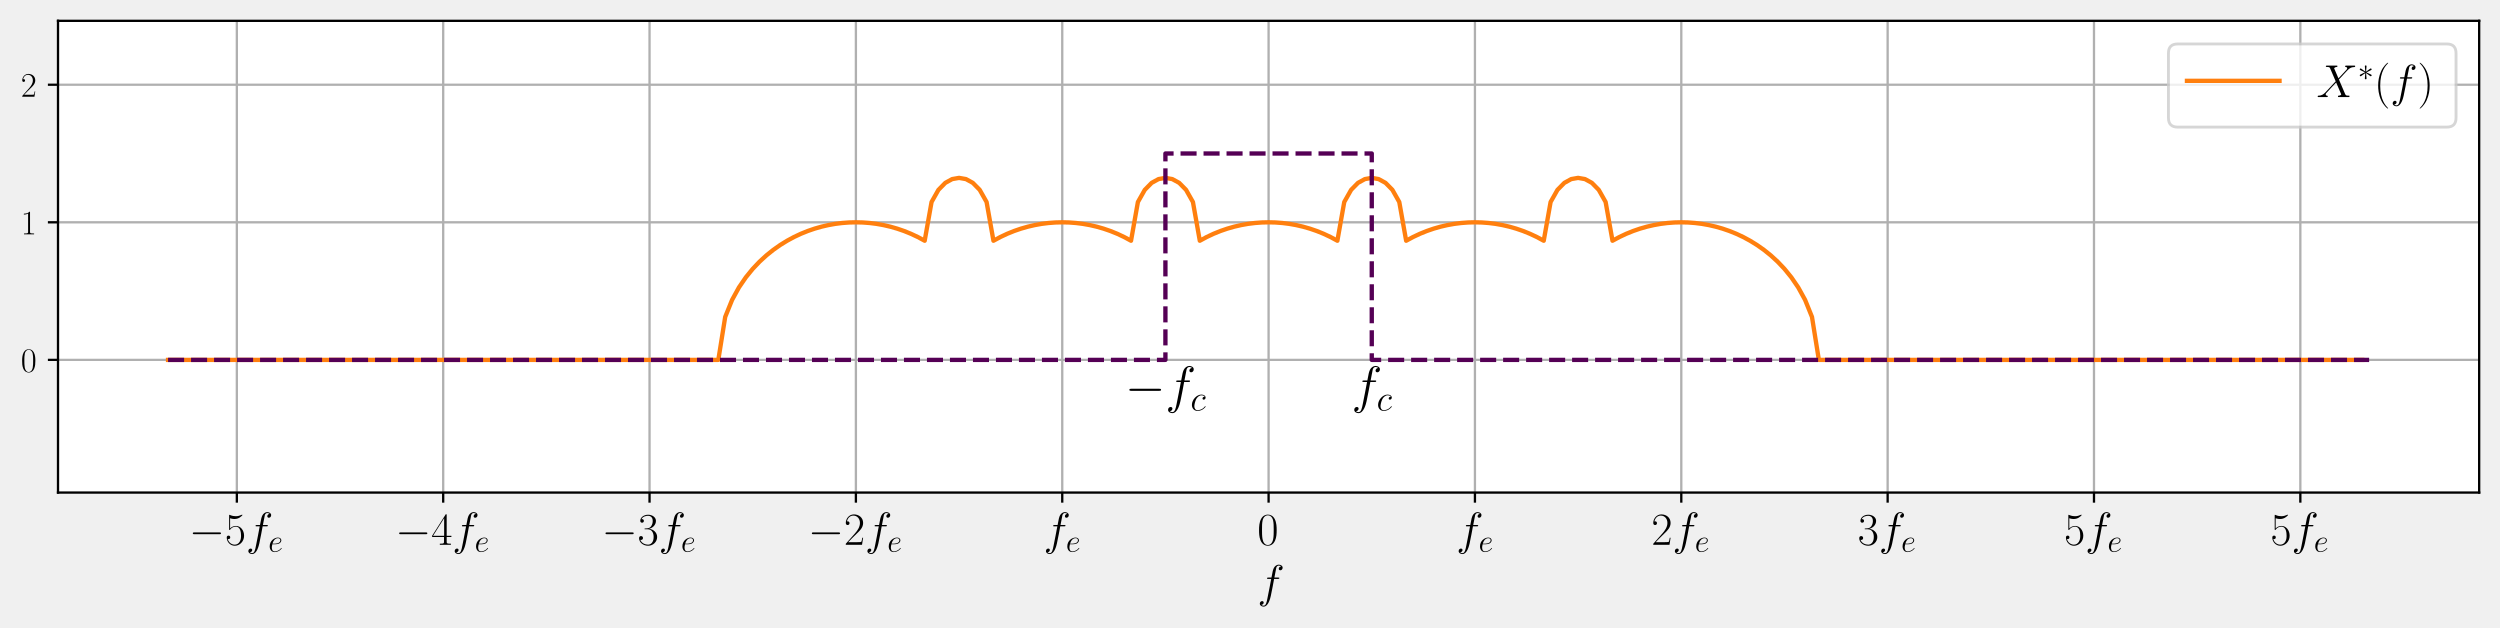
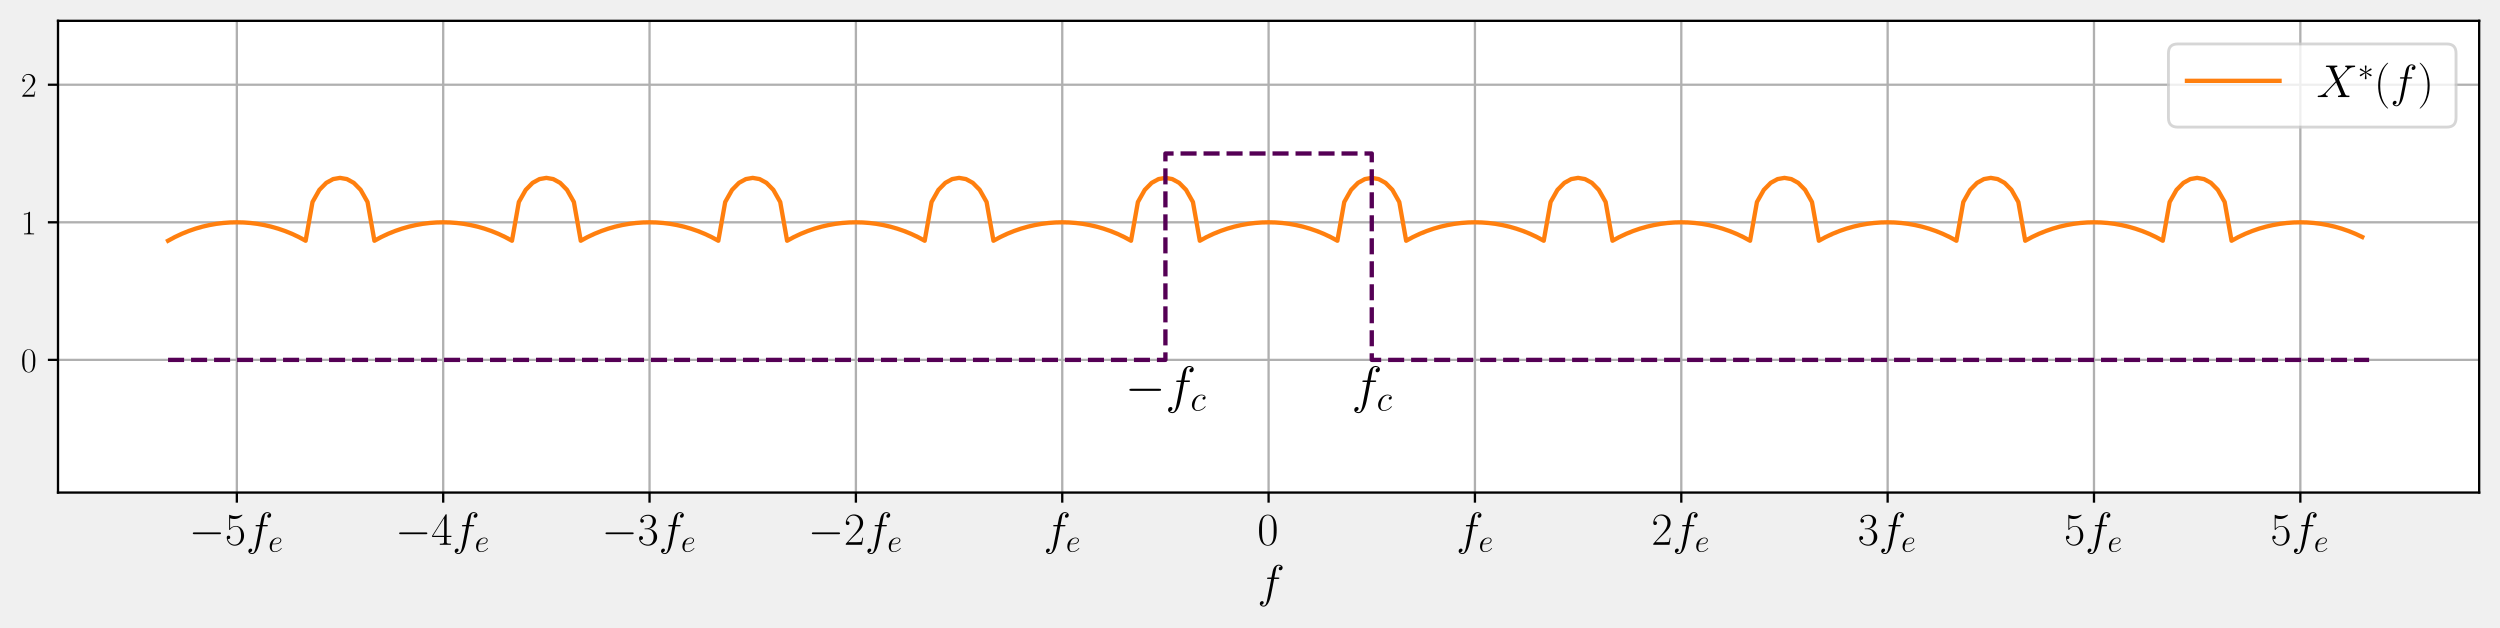
<svg xmlns="http://www.w3.org/2000/svg" xmlns:xlink="http://www.w3.org/1999/xlink" height="216.818pt" version="1.1" viewBox="0 0 864.253 216.818" width="864.253pt">
  <defs>
    <style type="text/css">*{stroke-linecap:butt;stroke-linejoin:round;}</style>
  </defs>
  <g id="figure_1">
    <g id="patch_1">
      <path d="M 0 216.818  L 864.253 216.818  L 864.253 0  L 0 0  z " style="fill:none;" />
    </g>
    <g id="axes_1">
      <g id="patch_2">
        <path d="M 20.053 170.28  L 857.053 170.28  L 857.053 7.2  L 20.053 7.2  z " style="fill:#ffffff;" />
      </g>
      <g id="matplotlib.axis_1">
        <g id="xtick_1">
          <g id="line2d_1">
-             <path clip-path="url(#p98edde1148)" d="M 81.877 170.28  L 81.877 7.2  " style="fill:none;stroke:#b0b0b0;stroke-linecap:square;stroke-width:0.8;" />
+             <path clip-path="url(#p5ea67bafbb)" d="M 81.877 170.28  L 81.877 7.2  " style="fill:none;stroke:#b0b0b0;stroke-linecap:square;stroke-width:0.8;" />
          </g>
          <g id="line2d_2">
            <defs>
-               <path d="M 0 0  L 0 3.5  " id="mcca8cbbf4a" style="stroke:#000000;stroke-width:0.8;" />
+               <path d="M 0 0  L 0 3.5  " id="m68e2685a3e" style="stroke:#000000;stroke-width:0.8;" />
            </defs>
            <g>
-               <use style="stroke:#000000;stroke-width:0.8;" x="81.877" xlink:href="#mcca8cbbf4a" y="170.28" />
+               <use style="stroke:#000000;stroke-width:0.8;" x="81.877" xlink:href="#m68e2685a3e" y="170.28" />
            </g>
          </g>
          <g id="text_1">
            <g transform="translate(65.33145 188.3496)scale(0.16 -0.16)">
              <defs>
                <path d="M 4218 1472  C 4326 1472 4442 1472 4442 1600  C 4442 1728 4326 1728 4218 1728  L 755 1728  C 646 1728 531 1728 531 1600  C 531 1472 646 1472 755 1472  L 4218 1472  z " id="CMSY10-0" transform="scale(0.015625)" />
                <path d="M 730 3692  C 794 3666 1056 3584 1325 3584  C 1920 3584 2246 3911 2432 4100  C 2432 4157 2432 4192 2394 4192  C 2387 4192 2374 4192 2323 4163  C 2099 4058 1837 3973 1517 3973  C 1325 3973 1037 3999 723 4139  C 653 4171 640 4171 634 4171  C 602 4171 595 4164 595 4037  L 595 2203  C 595 2089 595 2057 659 2057  C 691 2057 704 2070 736 2114  C 941 2401 1222 2522 1542 2522  C 1766 2522 2246 2382 2246 1289  C 2246 1085 2246 715 2054 421  C 1894 159 1645 25 1370 25  C 947 25 518 320 403 814  C 429 807 480 795 506 795  C 589 795 749 840 749 1038  C 749 1210 627 1280 506 1280  C 358 1280 262 1190 262 1011  C 262 454 704 -128 1382 -128  C 2042 -128 2669 440 2669 1264  C 2669 2030 2170 2624 1549 2624  C 1222 2624 947 2503 730 2274  L 730 3692  z " id="CMR17-35" transform="scale(0.015625)" />
                <path d="M 2854 2566  C 2982 2566 3034 2566 3034 2688  C 3034 2752 2982 2752 2867 2752  L 2349 2752  C 2470 3429 2560 3897 2611 4107  C 2650 4265 2784 4416 2950 4416  C 3085 4416 3219 4358 3283 4298  C 3034 4272 2957 4082 2957 3969  C 2957 3837 3053 3759 3174 3759  C 3302 3759 3494 3870 3494 4119  C 3494 4393 3226 4544 2944 4544  C 2669 4544 2400 4334 2272 4078  C 2157 3848 2093 3611 1946 2752  L 1517 2752  C 1395 2752 1331 2752 1331 2637  C 1331 2566 1370 2566 1498 2566  L 1907 2566  C 1792 1976 1530 542 1382 -137  C 1274 -689 1178 -1152 858 -1152  C 838 -1152 653 -1152 538 -1031  C 864 -1005 864 -726 864 -720  C 864 -593 768 -517 646 -517  C 518 -517 326 -625 326 -867  C 326 -1140 608 -1280 858 -1280  C 1510 -1280 1779 -118 1850 199  C 1965 688 2278 2376 2310 2566  L 2854 2566  z " id="CMMI12-66" transform="scale(0.015625)" />
                <path d="M 1146 1479  C 1318 1479 1754 1479 2061 1595  C 2547 1783 2592 2158 2592 2274  C 2592 2558 2349 2816 1926 2816  C 1254 2816 288 2210 288 1073  C 288 402 672 -64 1254 -64  C 2125 -64 2675 609 2675 692  C 2675 730 2637 762 2611 762  C 2592 762 2586 756 2528 699  C 2118 159 1510 64 1267 64  C 902 64 710 350 710 822  C 710 911 710 1071 806 1479  L 1146 1479  z M 838 1600  C 1114 2592 1722 2689 1926 2689  C 2208 2689 2400 2522 2400 2277  C 2400 1600 1376 1600 1107 1600  L 838 1600  z " id="CMMI12-65" transform="scale(0.015625)" />
              </defs>
              <use transform="scale(0.996264)" xlink:href="#CMSY10-0" />
              <use transform="translate(77.48747 0)scale(0.996264)" xlink:href="#CMR17-35" />
              <use transform="translate(123.1779 0)scale(0.996264)" xlink:href="#CMMI12-66" />
              <use transform="translate(171.2612 -14.94392)scale(0.697382)" xlink:href="#CMMI12-65" />
            </g>
          </g>
        </g>
        <g id="xtick_2">
          <g id="line2d_3">
-             <path clip-path="url(#p98edde1148)" d="M 153.212 170.28  L 153.212 7.2  " style="fill:none;stroke:#b0b0b0;stroke-linecap:square;stroke-width:0.8;" />
+             <path clip-path="url(#p5ea67bafbb)" d="M 153.212 170.28  L 153.212 7.2  " style="fill:none;stroke:#b0b0b0;stroke-linecap:square;stroke-width:0.8;" />
          </g>
          <g id="line2d_4">
            <g>
-               <use style="stroke:#000000;stroke-width:0.8;" x="153.212" xlink:href="#mcca8cbbf4a" y="170.28" />
+               <use style="stroke:#000000;stroke-width:0.8;" x="153.212" xlink:href="#m68e2685a3e" y="170.28" />
            </g>
          </g>
          <g id="text_2">
            <g transform="translate(136.6667 188.3496)scale(0.16 -0.16)">
              <defs>
                <path d="M 2150 4122  C 2150 4256 2144 4256 2029 4256  L 128 1254  L 128 1088  L 1779 1088  L 1779 457  C 1779 224 1766 160 1318 160  L 1197 160  L 1197 0  C 1402 0 1747 0 1965 0  C 2182 0 2528 0 2733 0  L 2733 160  L 2611 160  C 2163 160 2150 224 2150 457  L 2150 1088  L 2803 1088  L 2803 1254  L 2150 1254  L 2150 4122  z M 1798 3703  L 1798 1254  L 256 1254  L 1798 3703  z " id="CMR17-34" transform="scale(0.015625)" />
              </defs>
              <use transform="scale(0.996264)" xlink:href="#CMSY10-0" />
              <use transform="translate(77.48747 0)scale(0.996264)" xlink:href="#CMR17-34" />
              <use transform="translate(123.1779 0)scale(0.996264)" xlink:href="#CMMI12-66" />
              <use transform="translate(171.2612 -14.94392)scale(0.697382)" xlink:href="#CMMI12-65" />
            </g>
          </g>
        </g>
        <g id="xtick_3">
          <g id="line2d_5">
-             <path clip-path="url(#p98edde1148)" d="M 224.547 170.28  L 224.547 7.2  " style="fill:none;stroke:#b0b0b0;stroke-linecap:square;stroke-width:0.8;" />
+             <path clip-path="url(#p5ea67bafbb)" d="M 224.547 170.28  L 224.547 7.2  " style="fill:none;stroke:#b0b0b0;stroke-linecap:square;stroke-width:0.8;" />
          </g>
          <g id="line2d_6">
            <g>
-               <use style="stroke:#000000;stroke-width:0.8;" x="224.547" xlink:href="#mcca8cbbf4a" y="170.28" />
+               <use style="stroke:#000000;stroke-width:0.8;" x="224.547" xlink:href="#m68e2685a3e" y="170.28" />
            </g>
          </g>
          <g id="text_3">
            <g transform="translate(208.0019 188.3496)scale(0.16 -0.16)">
              <defs>
                <path d="M 1414 2157  C 1984 2157 2234 1662 2234 1090  C 2234 320 1824 25 1453 25  C 1114 25 563 194 390 693  C 422 680 454 680 486 680  C 640 680 755 782 755 948  C 755 1133 614 1216 486 1216  C 378 1216 211 1165 211 926  C 211 335 787 -128 1466 -128  C 2176 -128 2720 430 2720 1085  C 2720 1707 2208 2157 1600 2227  C 2086 2328 2554 2756 2554 3329  C 2554 3820 2048 4179 1472 4179  C 890 4179 378 3829 378 3329  C 378 3110 544 3072 627 3072  C 762 3072 877 3155 877 3321  C 877 3486 762 3569 627 3569  C 602 3569 570 3569 544 3557  C 730 3959 1235 4032 1459 4032  C 1683 4032 2106 3925 2106 3320  C 2106 3143 2080 2828 1862 2550  C 1670 2304 1453 2304 1242 2284  C 1210 2284 1062 2269 1037 2269  C 992 2263 966 2257 966 2208  C 966 2163 973 2157 1101 2157  L 1414 2157  z " id="CMR17-33" transform="scale(0.015625)" />
              </defs>
              <use transform="scale(0.996264)" xlink:href="#CMSY10-0" />
              <use transform="translate(77.48747 0)scale(0.996264)" xlink:href="#CMR17-33" />
              <use transform="translate(123.1779 0)scale(0.996264)" xlink:href="#CMMI12-66" />
              <use transform="translate(171.2612 -14.94392)scale(0.697382)" xlink:href="#CMMI12-65" />
            </g>
          </g>
        </g>
        <g id="xtick_4">
          <g id="line2d_7">
-             <path clip-path="url(#p98edde1148)" d="M 295.883 170.28  L 295.883 7.2  " style="fill:none;stroke:#b0b0b0;stroke-linecap:square;stroke-width:0.8;" />
+             <path clip-path="url(#p5ea67bafbb)" d="M 295.883 170.28  L 295.883 7.2  " style="fill:none;stroke:#b0b0b0;stroke-linecap:square;stroke-width:0.8;" />
          </g>
          <g id="line2d_8">
            <g>
-               <use style="stroke:#000000;stroke-width:0.8;" x="295.883" xlink:href="#mcca8cbbf4a" y="170.28" />
+               <use style="stroke:#000000;stroke-width:0.8;" x="295.883" xlink:href="#m68e2685a3e" y="170.28" />
            </g>
          </g>
          <g id="text_4">
            <g transform="translate(279.3371 188.3496)scale(0.16 -0.16)">
              <defs>
                <path d="M 2669 989  L 2554 989  C 2490 536 2438 459 2413 420  C 2381 369 1920 369 1830 369  L 602 369  C 832 619 1280 1072 1824 1597  C 2214 1967 2669 2402 2669 3035  C 2669 3790 2067 4224 1395 4224  C 691 4224 262 3604 262 3030  C 262 2780 448 2748 525 2748  C 589 2748 781 2787 781 3010  C 781 3207 614 3264 525 3264  C 486 3264 448 3258 422 3245  C 544 3790 915 4058 1306 4058  C 1862 4058 2227 3617 2227 3035  C 2227 2479 1901 2000 1536 1584  L 262 146  L 262 0  L 2515 0  L 2669 989  z " id="CMR17-32" transform="scale(0.015625)" />
              </defs>
              <use transform="scale(0.996264)" xlink:href="#CMSY10-0" />
              <use transform="translate(77.48747 0)scale(0.996264)" xlink:href="#CMR17-32" />
              <use transform="translate(123.1779 0)scale(0.996264)" xlink:href="#CMMI12-66" />
              <use transform="translate(171.2612 -14.94392)scale(0.697382)" xlink:href="#CMMI12-65" />
            </g>
          </g>
        </g>
        <g id="xtick_5">
          <g id="line2d_9">
-             <path clip-path="url(#p98edde1148)" d="M 367.218 170.28  L 367.218 7.2  " style="fill:none;stroke:#b0b0b0;stroke-linecap:square;stroke-width:0.8;" />
+             <path clip-path="url(#p5ea67bafbb)" d="M 367.218 170.28  L 367.218 7.2  " style="fill:none;stroke:#b0b0b0;stroke-linecap:square;stroke-width:0.8;" />
          </g>
          <g id="line2d_10">
            <g>
-               <use style="stroke:#000000;stroke-width:0.8;" x="367.218" xlink:href="#mcca8cbbf4a" y="170.28" />
+               <use style="stroke:#000000;stroke-width:0.8;" x="367.218" xlink:href="#m68e2685a3e" y="170.28" />
            </g>
          </g>
          <g id="text_5">
            <g transform="translate(360.7733 188.3496)scale(0.16 -0.16)">
              <use transform="scale(0.996264)" xlink:href="#CMMI12-66" />
              <use transform="translate(48.08324 -14.94392)scale(0.697382)" xlink:href="#CMMI12-65" />
            </g>
          </g>
        </g>
        <g id="xtick_6">
          <g id="line2d_11">
-             <path clip-path="url(#p98edde1148)" d="M 438.553 170.28  L 438.553 7.2  " style="fill:none;stroke:#b0b0b0;stroke-linecap:square;stroke-width:0.8;" />
+             <path clip-path="url(#p5ea67bafbb)" d="M 438.553 170.28  L 438.553 7.2  " style="fill:none;stroke:#b0b0b0;stroke-linecap:square;stroke-width:0.8;" />
          </g>
          <g id="line2d_12">
            <g>
-               <use style="stroke:#000000;stroke-width:0.8;" x="438.553" xlink:href="#mcca8cbbf4a" y="170.28" />
+               <use style="stroke:#000000;stroke-width:0.8;" x="438.553" xlink:href="#m68e2685a3e" y="170.28" />
            </g>
          </g>
          <g id="text_6">
            <g transform="translate(434.651 188.3496)scale(0.16 -0.16)">
              <defs>
                <path d="M 2688 2025  C 2688 2416 2682 3080 2413 3591  C 2176 4039 1798 4198 1466 4198  C 1158 4198 768 4058 525 3597  C 269 3118 243 2524 243 2025  C 243 1661 250 1106 448 619  C 723 -39 1216 -128 1466 -128  C 1760 -128 2208 -7 2470 600  C 2662 1042 2688 1559 2688 2025  z M 1466 -26  C 1056 -26 813 325 723 812  C 653 1188 653 1738 653 2096  C 653 2588 653 2997 736 3387  C 858 3929 1216 4096 1466 4096  C 1728 4096 2067 3923 2189 3400  C 2272 3036 2278 2607 2278 2096  C 2278 1680 2278 1169 2202 792  C 2067 95 1690 -26 1466 -26  z " id="CMR17-30" transform="scale(0.015625)" />
              </defs>
              <use transform="scale(0.996264)" xlink:href="#CMR17-30" />
            </g>
          </g>
        </g>
        <g id="xtick_7">
          <g id="line2d_13">
-             <path clip-path="url(#p98edde1148)" d="M 509.888 170.28  L 509.888 7.2  " style="fill:none;stroke:#b0b0b0;stroke-linecap:square;stroke-width:0.8;" />
+             <path clip-path="url(#p5ea67bafbb)" d="M 509.888 170.28  L 509.888 7.2  " style="fill:none;stroke:#b0b0b0;stroke-linecap:square;stroke-width:0.8;" />
          </g>
          <g id="line2d_14">
            <g>
-               <use style="stroke:#000000;stroke-width:0.8;" x="509.888" xlink:href="#mcca8cbbf4a" y="170.28" />
+               <use style="stroke:#000000;stroke-width:0.8;" x="509.888" xlink:href="#m68e2685a3e" y="170.28" />
            </g>
          </g>
          <g id="text_7">
            <g transform="translate(503.4438 188.3496)scale(0.16 -0.16)">
              <use transform="scale(0.996264)" xlink:href="#CMMI12-66" />
              <use transform="translate(48.08324 -14.94392)scale(0.697382)" xlink:href="#CMMI12-65" />
            </g>
          </g>
        </g>
        <g id="xtick_8">
          <g id="line2d_15">
-             <path clip-path="url(#p98edde1148)" d="M 581.223 170.28  L 581.223 7.2  " style="fill:none;stroke:#b0b0b0;stroke-linecap:square;stroke-width:0.8;" />
+             <path clip-path="url(#p5ea67bafbb)" d="M 581.223 170.28  L 581.223 7.2  " style="fill:none;stroke:#b0b0b0;stroke-linecap:square;stroke-width:0.8;" />
          </g>
          <g id="line2d_16">
            <g>
-               <use style="stroke:#000000;stroke-width:0.8;" x="581.223" xlink:href="#mcca8cbbf4a" y="170.28" />
+               <use style="stroke:#000000;stroke-width:0.8;" x="581.223" xlink:href="#m68e2685a3e" y="170.28" />
            </g>
          </g>
          <g id="text_8">
            <g transform="translate(570.877 188.3496)scale(0.16 -0.16)">
              <use transform="scale(0.996264)" xlink:href="#CMR17-32" />
              <use transform="translate(45.69048 0)scale(0.996264)" xlink:href="#CMMI12-66" />
              <use transform="translate(93.77371 -14.94392)scale(0.697382)" xlink:href="#CMMI12-65" />
            </g>
          </g>
        </g>
        <g id="xtick_9">
          <g id="line2d_17">
-             <path clip-path="url(#p98edde1148)" d="M 652.559 170.28  L 652.559 7.2  " style="fill:none;stroke:#b0b0b0;stroke-linecap:square;stroke-width:0.8;" />
+             <path clip-path="url(#p5ea67bafbb)" d="M 652.559 170.28  L 652.559 7.2  " style="fill:none;stroke:#b0b0b0;stroke-linecap:square;stroke-width:0.8;" />
          </g>
          <g id="line2d_18">
            <g>
-               <use style="stroke:#000000;stroke-width:0.8;" x="652.559" xlink:href="#mcca8cbbf4a" y="170.28" />
+               <use style="stroke:#000000;stroke-width:0.8;" x="652.559" xlink:href="#m68e2685a3e" y="170.28" />
            </g>
          </g>
          <g id="text_9">
            <g transform="translate(642.2123 188.3496)scale(0.16 -0.16)">
              <use transform="scale(0.996264)" xlink:href="#CMR17-33" />
              <use transform="translate(45.69048 0)scale(0.996264)" xlink:href="#CMMI12-66" />
              <use transform="translate(93.77371 -14.94392)scale(0.697382)" xlink:href="#CMMI12-65" />
            </g>
          </g>
        </g>
        <g id="xtick_10">
          <g id="line2d_19">
-             <path clip-path="url(#p98edde1148)" d="M 723.894 170.28  L 723.894 7.2  " style="fill:none;stroke:#b0b0b0;stroke-linecap:square;stroke-width:0.8;" />
+             <path clip-path="url(#p5ea67bafbb)" d="M 723.894 170.28  L 723.894 7.2  " style="fill:none;stroke:#b0b0b0;stroke-linecap:square;stroke-width:0.8;" />
          </g>
          <g id="line2d_20">
            <g>
-               <use style="stroke:#000000;stroke-width:0.8;" x="723.894" xlink:href="#mcca8cbbf4a" y="170.28" />
+               <use style="stroke:#000000;stroke-width:0.8;" x="723.894" xlink:href="#m68e2685a3e" y="170.28" />
            </g>
          </g>
          <g id="text_10">
            <g transform="translate(713.5475 188.3496)scale(0.16 -0.16)">
              <use transform="scale(0.996264)" xlink:href="#CMR17-35" />
              <use transform="translate(45.69048 0)scale(0.996264)" xlink:href="#CMMI12-66" />
              <use transform="translate(93.77371 -14.94392)scale(0.697382)" xlink:href="#CMMI12-65" />
            </g>
          </g>
        </g>
        <g id="xtick_11">
          <g id="line2d_21">
-             <path clip-path="url(#p98edde1148)" d="M 795.229 170.28  L 795.229 7.2  " style="fill:none;stroke:#b0b0b0;stroke-linecap:square;stroke-width:0.8;" />
+             <path clip-path="url(#p5ea67bafbb)" d="M 795.229 170.28  L 795.229 7.2  " style="fill:none;stroke:#b0b0b0;stroke-linecap:square;stroke-width:0.8;" />
          </g>
          <g id="line2d_22">
            <g>
-               <use style="stroke:#000000;stroke-width:0.8;" x="795.229" xlink:href="#mcca8cbbf4a" y="170.28" />
+               <use style="stroke:#000000;stroke-width:0.8;" x="795.229" xlink:href="#m68e2685a3e" y="170.28" />
            </g>
          </g>
          <g id="text_11">
            <g transform="translate(784.8827 188.3496)scale(0.16 -0.16)">
              <use transform="scale(0.996264)" xlink:href="#CMR17-35" />
              <use transform="translate(45.69048 0)scale(0.996264)" xlink:href="#CMMI12-66" />
              <use transform="translate(93.77371 -14.94392)scale(0.697382)" xlink:href="#CMMI12-65" />
            </g>
          </g>
        </g>
        <g id="text_12">
          <g transform="translate(434.7063 206.5187)scale(0.16 -0.16)">
            <use transform="scale(0.996264)" xlink:href="#CMMI12-66" />
          </g>
        </g>
      </g>
      <g id="matplotlib.axis_2">
        <g id="ytick_1">
          <g id="line2d_23">
-             <path clip-path="url(#p98edde1148)" d="M 20.053 124.408  L 857.053 124.408  " style="fill:none;stroke:#b0b0b0;stroke-linecap:square;stroke-width:0.8;" />
+             <path clip-path="url(#p5ea67bafbb)" d="M 20.053 124.408  L 857.053 124.408  " style="fill:none;stroke:#b0b0b0;stroke-linecap:square;stroke-width:0.8;" />
          </g>
          <g id="line2d_24">
            <defs>
-               <path d="M 0 0  L -3.5 0  " id="m7a9992525e" style="stroke:#000000;stroke-width:0.8;" />
+               <path d="M 0 0  L -3.5 0  " id="m829ffdc24f" style="stroke:#000000;stroke-width:0.8;" />
            </defs>
            <g>
-               <use style="stroke:#000000;stroke-width:0.8;" x="20.053" xlink:href="#m7a9992525e" y="124.408" />
+               <use style="stroke:#000000;stroke-width:0.8;" x="20.053" xlink:href="#m829ffdc24f" y="124.408" />
            </g>
          </g>
          <g id="text_13">
            <g transform="translate(7.2 128.5587)scale(0.12 -0.12)">
              <use transform="scale(0.996264)" xlink:href="#CMR17-30" />
            </g>
          </g>
        </g>
        <g id="ytick_2">
          <g id="line2d_25">
-             <path clip-path="url(#p98edde1148)" d="M 20.053 76.851  L 857.053 76.851  " style="fill:none;stroke:#b0b0b0;stroke-linecap:square;stroke-width:0.8;" />
+             <path clip-path="url(#p5ea67bafbb)" d="M 20.053 76.851  L 857.053 76.851  " style="fill:none;stroke:#b0b0b0;stroke-linecap:square;stroke-width:0.8;" />
          </g>
          <g id="line2d_26">
            <g>
-               <use style="stroke:#000000;stroke-width:0.8;" x="20.053" xlink:href="#m7a9992525e" y="76.851" />
+               <use style="stroke:#000000;stroke-width:0.8;" x="20.053" xlink:href="#m829ffdc24f" y="76.851" />
            </g>
          </g>
          <g id="text_14">
            <g transform="translate(7.2 81.00189)scale(0.12 -0.12)">
              <defs>
                <path d="M 1702 4058  C 1702 4192 1696 4192 1606 4192  C 1357 3916 979 3827 621 3827  C 602 3827 570 3827 563 3808  C 557 3795 557 3782 557 3648  C 755 3648 1088 3686 1344 3839  L 1344 461  C 1344 236 1331 160 781 160  L 589 160  L 589 0  C 896 0 1216 0 1523 0  C 1830 0 2150 0 2458 0  L 2458 160  L 2266 160  C 1715 160 1702 230 1702 458  L 1702 4058  z " id="CMR17-31" transform="scale(0.015625)" />
              </defs>
              <use transform="scale(0.996264)" xlink:href="#CMR17-31" />
            </g>
          </g>
        </g>
        <g id="ytick_3">
          <g id="line2d_27">
-             <path clip-path="url(#p98edde1148)" d="M 20.053 29.294  L 857.053 29.294  " style="fill:none;stroke:#b0b0b0;stroke-linecap:square;stroke-width:0.8;" />
+             <path clip-path="url(#p5ea67bafbb)" d="M 20.053 29.294  L 857.053 29.294  " style="fill:none;stroke:#b0b0b0;stroke-linecap:square;stroke-width:0.8;" />
          </g>
          <g id="line2d_28">
            <g>
-               <use style="stroke:#000000;stroke-width:0.8;" x="20.053" xlink:href="#m7a9992525e" y="29.294" />
+               <use style="stroke:#000000;stroke-width:0.8;" x="20.053" xlink:href="#m829ffdc24f" y="29.294" />
            </g>
          </g>
          <g id="text_15">
            <g transform="translate(7.2 33.44507)scale(0.12 -0.12)">
              <use transform="scale(0.996264)" xlink:href="#CMR17-32" />
            </g>
          </g>
        </g>
      </g>
      <g id="line2d_29">
-         <path clip-path="url(#p98edde1148)" d="M 58.098 124.408  L 248.326 124.408  L 250.704 109.558  L 253.081 103.678  L 255.459 99.356  L 257.837 95.874  L 260.215 92.952  L 262.593 90.445  L 264.971 88.268  L 267.348 86.362  L 269.726 84.69  L 272.104 83.222  L 274.482 81.938  L 276.86 80.821  L 279.238 79.859  L 281.615 79.041  L 283.993 78.361  L 286.371 77.812  L 288.749 77.389  L 291.127 77.089  L 293.505 76.91  L 295.883 76.851  L 298.26 76.91  L 300.638 77.089  L 303.016 77.389  L 305.394 77.812  L 307.772 78.361  L 310.15 79.041  L 312.527 79.859  L 314.905 80.821  L 317.283 81.938  L 319.661 83.222  L 322.039 69.84  L 324.417 65.633  L 326.794 63.215  L 329.172 61.911  L 331.55 61.496  L 333.928 61.911  L 336.306 63.215  L 338.684 65.633  L 341.062 69.84  L 343.439 83.222  L 345.817 81.938  L 348.195 80.821  L 350.573 79.859  L 352.951 79.041  L 355.329 78.361  L 357.706 77.812  L 360.084 77.389  L 362.462 77.089  L 364.84 76.91  L 367.218 76.851  L 369.596 76.91  L 371.973 77.089  L 374.351 77.389  L 376.729 77.812  L 379.107 78.361  L 381.485 79.041  L 383.863 79.859  L 386.24 80.821  L 388.618 81.938  L 390.996 83.222  L 393.374 69.84  L 395.752 65.633  L 398.13 63.215  L 400.508 61.911  L 402.885 61.496  L 405.263 61.911  L 407.641 63.215  L 410.019 65.633  L 412.397 69.84  L 414.775 83.222  L 417.152 81.938  L 419.53 80.821  L 421.908 79.859  L 424.286 79.041  L 426.664 78.361  L 429.042 77.812  L 431.419 77.389  L 433.797 77.089  L 436.175 76.91  L 438.553 76.851  L 440.931 76.91  L 443.309 77.089  L 445.687 77.389  L 448.064 77.812  L 450.442 78.361  L 452.82 79.041  L 455.198 79.859  L 457.576 80.821  L 459.954 81.938  L 462.331 83.222  L 464.709 69.84  L 467.087 65.633  L 469.465 63.215  L 471.843 61.911  L 474.221 61.496  L 476.598 61.911  L 478.976 63.215  L 481.354 65.633  L 483.732 69.84  L 486.11 83.222  L 488.488 81.938  L 490.865 80.821  L 493.243 79.859  L 495.621 79.041  L 497.999 78.361  L 500.377 77.812  L 502.755 77.389  L 505.133 77.089  L 507.51 76.91  L 509.888 76.851  L 512.266 76.91  L 514.644 77.089  L 517.022 77.389  L 519.4 77.812  L 521.777 78.361  L 524.155 79.041  L 526.533 79.859  L 528.911 80.821  L 531.289 81.938  L 533.667 83.222  L 536.044 69.84  L 538.422 65.633  L 540.8 63.215  L 543.178 61.911  L 545.556 61.496  L 547.934 61.911  L 550.312 63.215  L 552.689 65.633  L 555.067 69.84  L 557.445 83.222  L 559.823 81.938  L 562.201 80.821  L 564.579 79.859  L 566.956 79.041  L 569.334 78.361  L 571.712 77.812  L 574.09 77.389  L 576.468 77.089  L 578.846 76.91  L 581.223 76.851  L 583.601 76.91  L 585.979 77.089  L 588.357 77.389  L 590.735 77.812  L 593.113 78.361  L 595.49 79.041  L 597.868 79.859  L 600.246 80.821  L 602.624 81.938  L 605.002 83.222  L 607.38 84.69  L 609.758 86.362  L 612.135 88.268  L 614.513 90.445  L 616.891 92.952  L 619.269 95.874  L 621.647 99.356  L 624.025 103.678  L 626.402 109.558  L 628.78 124.408  L 816.63 124.408  L 816.63 124.408  " style="fill:none;stroke:#ff7f0e;stroke-linecap:square;stroke-width:1.5;" />
+         <path clip-path="url(#p5ea67bafbb)" d="M 58.098 83.222  L 60.476 81.938  L 62.854 80.821  L 65.232 79.859  L 67.61 79.041  L 69.988 78.361  L 72.365 77.812  L 74.743 77.389  L 77.121 77.089  L 79.499 76.91  L 81.877 76.851  L 84.255 76.91  L 86.633 77.089  L 89.01 77.389  L 91.388 77.812  L 93.766 78.361  L 96.144 79.041  L 98.522 79.859  L 100.9 80.821  L 103.277 81.938  L 105.655 83.222  L 108.033 69.84  L 110.411 65.633  L 112.789 63.215  L 115.167 61.911  L 117.544 61.496  L 119.922 61.911  L 122.3 63.215  L 124.678 65.633  L 127.056 69.84  L 129.434 83.222  L 131.812 81.938  L 134.189 80.821  L 136.567 79.859  L 138.945 79.041  L 141.323 78.361  L 143.701 77.812  L 146.079 77.389  L 148.456 77.089  L 150.834 76.91  L 153.212 76.851  L 155.59 76.91  L 157.968 77.089  L 160.346 77.389  L 162.723 77.812  L 165.101 78.361  L 167.479 79.041  L 169.857 79.859  L 172.235 80.821  L 174.613 81.938  L 176.99 83.222  L 179.368 69.84  L 181.746 65.633  L 184.124 63.215  L 186.502 61.911  L 188.88 61.496  L 191.258 61.911  L 193.635 63.215  L 196.013 65.633  L 198.391 69.84  L 200.769 83.222  L 203.147 81.938  L 205.525 80.821  L 207.902 79.859  L 210.28 79.041  L 212.658 78.361  L 215.036 77.812  L 217.414 77.389  L 219.792 77.089  L 222.169 76.91  L 224.547 76.851  L 226.925 76.91  L 229.303 77.089  L 231.681 77.389  L 234.059 77.812  L 236.437 78.361  L 238.814 79.041  L 241.192 79.859  L 243.57 80.821  L 245.948 81.938  L 248.326 83.222  L 250.704 69.84  L 253.081 65.633  L 255.459 63.215  L 257.837 61.911  L 260.215 61.496  L 262.593 61.911  L 264.971 63.215  L 267.348 65.633  L 269.726 69.84  L 272.104 83.222  L 274.482 81.938  L 276.86 80.821  L 279.238 79.859  L 281.615 79.041  L 283.993 78.361  L 286.371 77.812  L 288.749 77.389  L 291.127 77.089  L 293.505 76.91  L 295.883 76.851  L 298.26 76.91  L 300.638 77.089  L 303.016 77.389  L 305.394 77.812  L 307.772 78.361  L 310.15 79.041  L 312.527 79.859  L 314.905 80.821  L 317.283 81.938  L 319.661 83.222  L 322.039 69.84  L 324.417 65.633  L 326.794 63.215  L 329.172 61.911  L 331.55 61.496  L 333.928 61.911  L 336.306 63.215  L 338.684 65.633  L 341.062 69.84  L 343.439 83.222  L 345.817 81.938  L 348.195 80.821  L 350.573 79.859  L 352.951 79.041  L 355.329 78.361  L 357.706 77.812  L 360.084 77.389  L 362.462 77.089  L 364.84 76.91  L 367.218 76.851  L 369.596 76.91  L 371.973 77.089  L 374.351 77.389  L 376.729 77.812  L 379.107 78.361  L 381.485 79.041  L 383.863 79.859  L 386.24 80.821  L 388.618 81.938  L 390.996 83.222  L 393.374 69.84  L 395.752 65.633  L 398.13 63.215  L 400.508 61.911  L 402.885 61.496  L 405.263 61.911  L 407.641 63.215  L 410.019 65.633  L 412.397 69.84  L 414.775 83.222  L 417.152 81.938  L 419.53 80.821  L 421.908 79.859  L 424.286 79.041  L 426.664 78.361  L 429.042 77.812  L 431.419 77.389  L 433.797 77.089  L 436.175 76.91  L 438.553 76.851  L 440.931 76.91  L 443.309 77.089  L 445.687 77.389  L 448.064 77.812  L 450.442 78.361  L 452.82 79.041  L 455.198 79.859  L 457.576 80.821  L 459.954 81.938  L 462.331 83.222  L 464.709 69.84  L 467.087 65.633  L 469.465 63.215  L 471.843 61.911  L 474.221 61.496  L 476.598 61.911  L 478.976 63.215  L 481.354 65.633  L 483.732 69.84  L 486.11 83.222  L 488.488 81.938  L 490.865 80.821  L 493.243 79.859  L 495.621 79.041  L 497.999 78.361  L 500.377 77.812  L 502.755 77.389  L 505.133 77.089  L 507.51 76.91  L 509.888 76.851  L 512.266 76.91  L 514.644 77.089  L 517.022 77.389  L 519.4 77.812  L 521.777 78.361  L 524.155 79.041  L 526.533 79.859  L 528.911 80.821  L 531.289 81.938  L 533.667 83.222  L 536.044 69.84  L 538.422 65.633  L 540.8 63.215  L 543.178 61.911  L 545.556 61.496  L 547.934 61.911  L 550.312 63.215  L 552.689 65.633  L 555.067 69.84  L 557.445 83.222  L 559.823 81.938  L 562.201 80.821  L 564.579 79.859  L 566.956 79.041  L 569.334 78.361  L 571.712 77.812  L 574.09 77.389  L 576.468 77.089  L 578.846 76.91  L 581.223 76.851  L 583.601 76.91  L 585.979 77.089  L 588.357 77.389  L 590.735 77.812  L 593.113 78.361  L 595.49 79.041  L 597.868 79.859  L 600.246 80.821  L 602.624 81.938  L 605.002 83.222  L 607.38 69.84  L 609.758 65.633  L 612.135 63.215  L 614.513 61.911  L 616.891 61.496  L 619.269 61.911  L 621.647 63.215  L 624.025 65.633  L 626.402 69.84  L 628.78 83.222  L 631.158 81.938  L 633.536 80.821  L 635.914 79.859  L 638.292 79.041  L 640.669 78.361  L 643.047 77.812  L 645.425 77.389  L 647.803 77.089  L 650.181 76.91  L 652.559 76.851  L 654.937 76.91  L 657.314 77.089  L 659.692 77.389  L 662.07 77.812  L 664.448 78.361  L 666.826 79.041  L 669.204 79.859  L 671.581 80.821  L 673.959 81.938  L 676.337 83.222  L 678.715 69.84  L 681.093 65.633  L 683.471 63.215  L 685.848 61.911  L 688.226 61.496  L 690.604 61.911  L 692.982 63.215  L 695.36 65.633  L 697.738 69.84  L 700.115 83.222  L 702.493 81.938  L 704.871 80.821  L 707.249 79.859  L 709.627 79.041  L 712.005 78.361  L 714.383 77.812  L 716.76 77.389  L 719.138 77.089  L 721.516 76.91  L 723.894 76.851  L 726.272 76.91  L 728.65 77.089  L 731.027 77.389  L 733.405 77.812  L 735.783 78.361  L 738.161 79.041  L 740.539 79.859  L 742.917 80.821  L 745.294 81.938  L 747.672 83.222  L 750.05 69.84  L 752.428 65.633  L 754.806 63.215  L 757.184 61.911  L 759.562 61.496  L 761.939 61.911  L 764.317 63.215  L 766.695 65.633  L 769.073 69.84  L 771.451 83.222  L 773.829 81.938  L 776.206 80.821  L 778.584 79.859  L 780.962 79.041  L 783.34 78.361  L 785.718 77.812  L 788.096 77.389  L 790.473 77.089  L 792.851 76.91  L 795.229 76.851  L 797.607 76.91  L 799.985 77.089  L 802.363 77.389  L 804.74 77.812  L 807.118 78.361  L 809.496 79.041  L 811.874 79.859  L 814.252 80.821  L 816.63 81.938  L 816.63 81.938  " style="fill:none;stroke:#ff7f0e;stroke-linecap:square;stroke-width:1.5;" />
      </g>
      <g id="line2d_30">
-         <path clip-path="url(#p98edde1148)" d="M 58.098 124.408  L 402.885 124.408  L 402.885 53.072  L 474.221 53.072  L 474.221 124.408  L 819.008 124.408  " style="fill:none;stroke:#550055;stroke-dasharray:5.55,2.4;stroke-dashoffset:0;stroke-width:1.5;" />
+         <path clip-path="url(#p5ea67bafbb)" d="M 58.098 124.408  L 402.885 124.408  L 402.885 53.072  L 474.221 53.072  L 474.221 124.408  L 819.008 124.408  " style="fill:none;stroke:#550055;stroke-dasharray:5.55,2.4;stroke-dashoffset:0;stroke-width:1.5;" />
      </g>
      <g id="patch_3">
        <path d="M 20.053 170.28  L 20.053 7.2  " style="fill:none;stroke:#000000;stroke-linecap:square;stroke-linejoin:miter;stroke-width:0.8;" />
      </g>
      <g id="patch_4">
        <path d="M 857.053 170.28  L 857.053 7.2  " style="fill:none;stroke:#000000;stroke-linecap:square;stroke-linejoin:miter;stroke-width:0.8;" />
      </g>
      <g id="patch_5">
        <path d="M 20.053 170.28  L 857.053 170.28  " style="fill:none;stroke:#000000;stroke-linecap:square;stroke-linejoin:miter;stroke-width:0.8;" />
      </g>
      <g id="patch_6">
        <path d="M 20.053 7.2  L 857.053 7.2  " style="fill:none;stroke:#000000;stroke-linecap:square;stroke-linejoin:miter;stroke-width:0.8;" />
      </g>
      <g id="text_16">
        <g transform="translate(388.9391 139.2388)scale(0.18 -0.18)">
          <defs>
            <path d="M 2502 2431  C 2381 2431 2323 2431 2234 2355  C 2195 2323 2125 2227 2125 2125  C 2125 1997 2221 1920 2342 1920  C 2496 1920 2669 2044 2669 2292  C 2669 2588 2374 2816 1933 2816  C 1094 2816 256 1903 256 996  C 256 441 602 -64 1254 -64  C 2125 -64 2675 622 2675 706  C 2675 744 2637 776 2611 776  C 2592 776 2586 770 2528 713  C 2118 162 1510 64 1267 64  C 826 64 685 446 685 764  C 685 988 794 1605 1024 2039  C 1190 2338 1536 2682 1939 2682  C 2022 2682 2374 2682 2502 2431  z " id="CMMI12-63" transform="scale(0.015625)" />
          </defs>
          <use transform="scale(0.996264)" xlink:href="#CMSY10-0" />
          <use transform="translate(77.48747 0)scale(0.996264)" xlink:href="#CMMI12-66" />
          <use transform="translate(125.5707 -14.94392)scale(0.697382)" xlink:href="#CMMI12-63" />
        </g>
      </g>
      <g id="text_17">
        <g transform="translate(467.2482 139.2388)scale(0.18 -0.18)">
          <use transform="scale(0.996264)" xlink:href="#CMMI12-66" />
          <use transform="translate(48.08324 -14.94392)scale(0.697382)" xlink:href="#CMMI12-63" />
        </g>
      </g>
      <g id="legend_1">
        <g id="patch_7">
          <path d="M 752.834 43.94  L 845.853 43.94  Q 849.053 43.94 849.053 40.74  L 849.053 18.4  Q 849.053 15.2 845.853 15.2  L 752.834 15.2  Q 749.634 15.2 749.634 18.4  L 749.634 40.74  Q 749.634 43.94 752.834 43.94  z " style="fill:#ffffff;opacity:0.8;stroke:#cccccc;stroke-linejoin:miter;" />
        </g>
        <g id="line2d_31">
          <path d="M 756.034 27.955  L 788.034 27.955  " style="fill:none;stroke:#ff7f0e;stroke-linecap:square;stroke-width:1.5;" />
        </g>
        <g id="line2d_32" />
        <g id="text_18">
          <g transform="translate(800.8342 33.55517)scale(0.16 -0.16)">
            <defs>
              <path d="M 3040 2596  L 2438 3994  C 2522 4147 2714 4172 2790 4179  C 2829 4179 2899 4179 2899 4292  C 2899 4364 2842 4364 2803 4364  C 2694 4364 2566 4364 2458 4364  L 2086 4364  C 1696 4364 1414 4364 1408 4364  C 1357 4364 1293 4364 1293 4243  C 1293 4179 1350 4179 1434 4179  C 1805 4179 1830 4115 1894 3962  L 2656 2185  L 1267 693  C 1037 442 762 198 288 198  C 211 192 160 192 160 68  C 160 48 166 0 237 0  C 326 0 422 0 512 0  L 813 0  C 1018 0 1242 0 1440 0  C 1485 0 1562 0 1562 115  C 1562 179 1517 185 1478 185  C 1350 198 1267 268 1267 370  C 1267 479 1344 557 1530 748  L 2099 1368  C 2240 1516 2579 1886 2720 2026  L 3392 453  C 3398 441 3424 377 3424 370  C 3424 313 3283 198 3078 198  C 3040 198 2970 198 2970 71  C 2970 0 3034 0 3066 0  C 3174 0 3302 0 3411 0  L 4115 0  C 4230 0 4352 0 4461 0  C 4506 0 4576 0 4576 130  C 4576 198 4512 198 4454 198  C 4070 198 4058 230 3949 465  L 3104 2441  L 3917 3316  C 3981 3381 4128 3542 4186 3606  C 4461 3896 4717 4160 5235 4160  C 5299 4179 5363 4179 5363 4292  C 5363 4364 5306 4364 5280 4364  C 5190 4364 5094 4364 5005 4364  L 4710 4364  C 4506 4364 4282 4364 4083 4364  C 4038 4364 3962 4364 3962 4249  C 3962 4185 4006 4179 4045 4179  C 4147 4167 4256 4116 4256 3994  L 4250 3982  C 4243 3937 4230 3873 4160 3797  L 3040 2596  z " id="CMMI12-58" transform="scale(0.015625)" />
              <path d="M 1760 2719  C 1766 2808 1766 2962 1600 2962  C 1498 2962 1414 2879 1434 2795  L 1434 2712  L 1523 1720  L 704 2316  C 646 2348 634 2360 589 2360  C 499 2360 416 2271 416 2181  C 416 2079 480 2053 544 2021  L 1453 1586  L 570 1158  C 467 1107 416 1081 416 985  C 416 889 499 806 589 806  C 634 806 646 806 806 928  L 1523 1446  L 1427 371  C 1427 236 1542 204 1594 204  C 1670 204 1766 248 1766 371  L 1670 1446  L 2490 851  C 2547 819 2560 806 2605 806  C 2694 806 2778 896 2778 985  C 2778 1081 2720 1113 2643 1152  C 2259 1343 2246 1343 1741 1580  L 2624 2008  C 2726 2060 2778 2085 2778 2181  C 2778 2277 2694 2360 2605 2360  C 2560 2360 2547 2360 2387 2239  L 1670 1720  L 1760 2719  z " id="CMSY10-3" transform="scale(0.015625)" />
              <path d="M 1958 -1561  C 1958 -1555 1958 -1542 1939 -1523  C 1645 -1224 858 -407 858 1581  C 858 3569 1632 4379 1946 4697  C 1946 4704 1958 4717 1958 4736  C 1958 4755 1939 4768 1914 4768  C 1843 4768 1299 4296 986 3594  C 666 2887 576 2199 576 1588  C 576 1128 621 351 1005 -471  C 1312 -1135 1837 -1600 1914 -1600  C 1946 -1600 1958 -1587 1958 -1561  z " id="CMR17-28" transform="scale(0.015625)" />
              <path d="M 1683 1581  C 1683 2040 1638 2817 1254 3639  C 947 4303 422 4768 346 4768  C 326 4768 301 4761 301 4729  C 301 4717 307 4710 314 4697  C 621 4378 1402 3568 1402 1584  C 1402 -407 627 -1217 314 -1537  C 307 -1549 301 -1556 301 -1568  C 301 -1600 326 -1600 346 -1600  C 416 -1600 960 -1128 1274 -426  C 1594 281 1683 969 1683 1581  z " id="CMR17-29" transform="scale(0.015625)" />
            </defs>
            <use transform="scale(0.996264)" xlink:href="#CMMI12-58" />
            <use transform="translate(88.79256 36.15364)scale(0.697382)" xlink:href="#CMSY10-3" />
            <use transform="translate(124.1599 0)scale(0.996264)" xlink:href="#CMR17-28" />
            <use transform="translate(159.4407 0)scale(0.996264)" xlink:href="#CMMI12-66" />
            <use transform="translate(218.161 0)scale(0.996264)" xlink:href="#CMR17-29" />
          </g>
        </g>
      </g>
    </g>
  </g>
  <defs>
-     <clipPath id="p98edde1148">
+     <clipPath id="p5ea67bafbb">
      <rect height="163.08" width="837" x="20.053" y="7.2" />
    </clipPath>
  </defs>
</svg>
